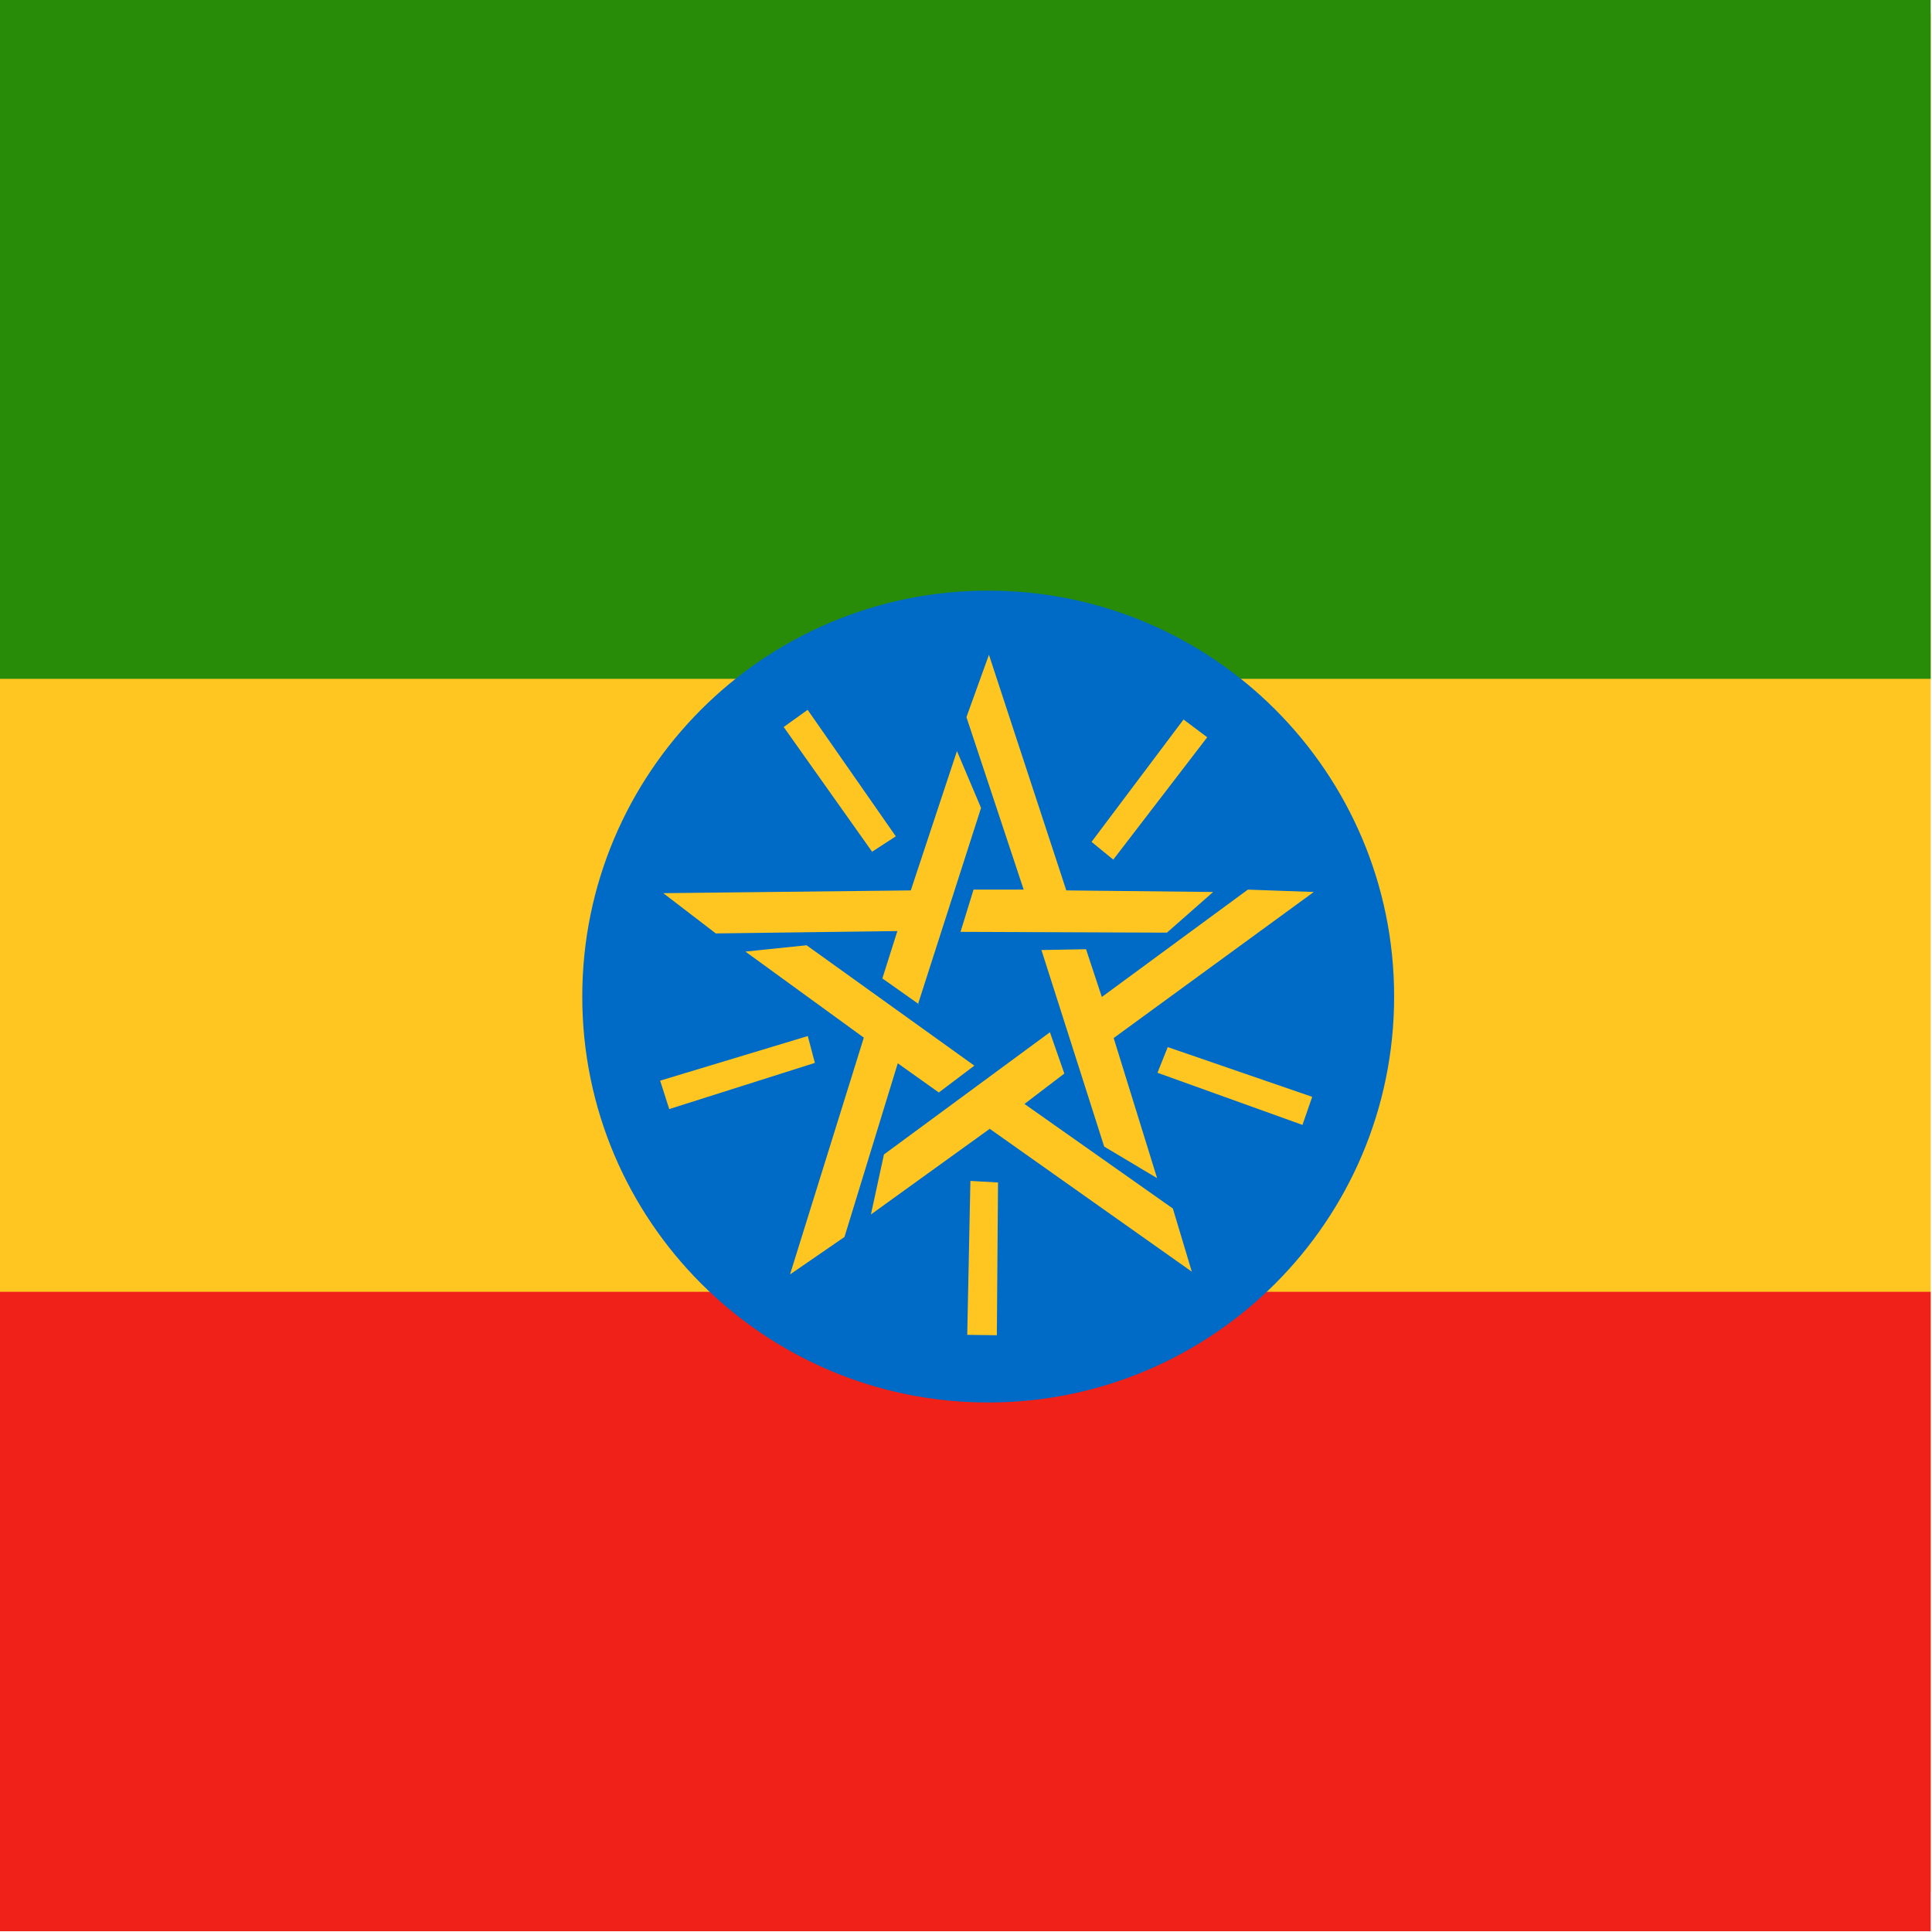
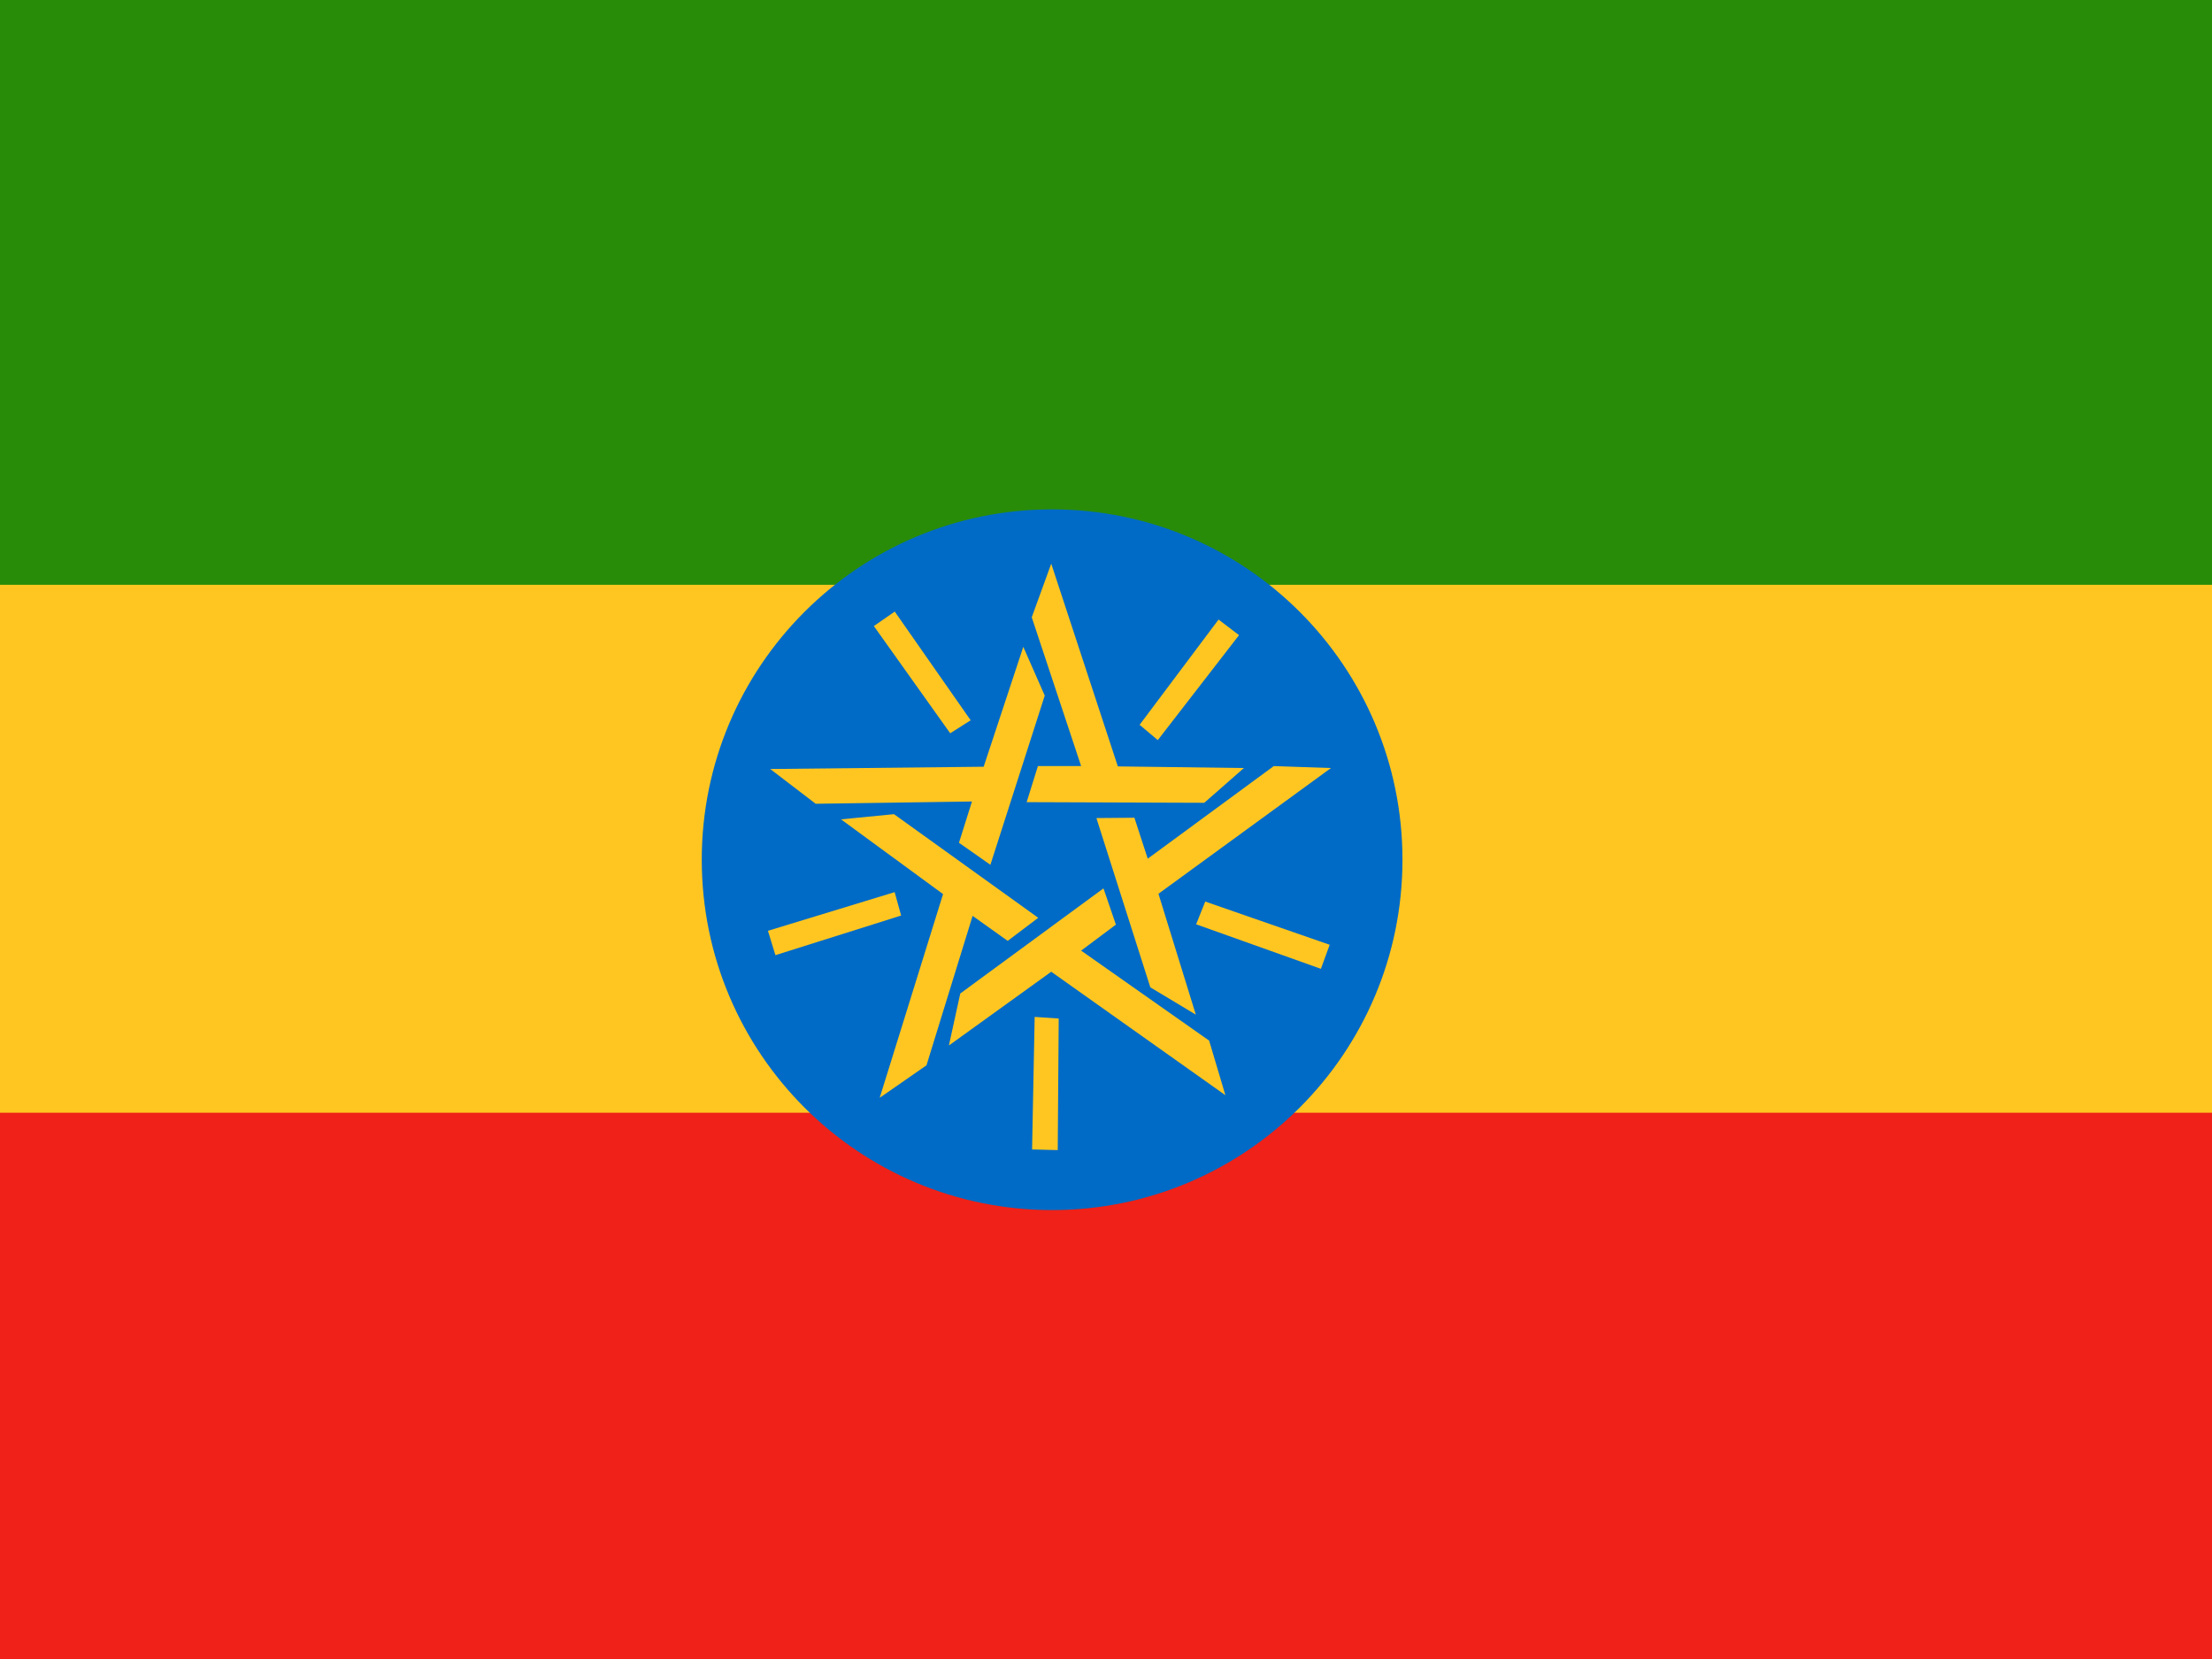
- <svg xmlns="http://www.w3.org/2000/svg" id="flag-icon-css-et" viewBox="0 0 512 512">
+ <svg xmlns="http://www.w3.org/2000/svg" id="flag-icon-css-et" viewBox="0 0 640 480">
  <defs>
    <clipPath id="a">
-       <path fill-opacity=".7" d="M229.3 6.3h489.3v489.3H229.3z" />
+       <path fill-opacity=".7" d="M-61.3 0h682.7v512H-61.3z" />
    </clipPath>
  </defs>
-   <g fill-rule="evenodd" stroke-width="1pt" clip-path="url(#a)" transform="translate(-240 -6.6) scale(1.046)">
-     <path fill="#ffc621" d="M2 9.7h991.8v475.9H1.9z" />
-     <path fill="#ef2118" d="M0 333.6h993.2v162H0z" />
-     <path fill="#298c08" d="M2 6.3h991.8v172H2z" />
-     <ellipse cx="534.2" cy="353" fill="#006bc6" rx="199.7" ry="199.7" transform="matrix(.515 0 0 .515 204.7 77)" />
-     <path fill="#ffc621" d="M434 186.2l-6 4.3 22.4 31.6 6-3.9-22.3-32zm28.2 74.5l-9.2-6.5 3.8-12-46 .6-13.3-10.2 62.7-.7 11.7-35.3L478 211l-16 49.8zm73.1-67.6l-6-4.5-23.3 31 5.5 4.5 23.8-31zm-62.5 49.3l3.3-10.7h12.7L474.3 188l5.7-15.8 19.6 59.7 37.2.4-11.7 10.3-52.3-.2zm86.6 49l2.5-7.2-36.6-12.6-2.6 6.5 36.7 13.2zm-66-44.4l11.2-.2 4 12.1 37-27.2 16.7.6-50.7 37 11 35.5-13.4-8-15.9-49.8zm-19 97.5l7.6.1.3-38.7-7-.4-.8 39zm21-76.8l3.7 10.6L489 286l37.6 26.5 4.8 16-51.2-36.2-30.1 21.7 3.3-15.2 42.1-31zm-98.7 12.4l2.3 7.2 36.9-11.7-1.8-6.8-37.4 11.3zm79.6-3.8l-9 6.8-10.4-7.4-13.5 44-13.8 9.5 18.7-60-30-21.8 15.5-1.6 42.5 30.5z" />
+   <g fill-rule="evenodd" stroke-width="1pt" clip-path="url(#a)" transform="translate(57.5) scale(.94)">
+     <path fill="#ffc621" d="M-238 3.5H800v498H-238z" />
+     <path fill="#ef2118" d="M-240 342.5H799.3V512H-240z" />
+     <path fill="#298c08" d="M-238 0H800v180H-238z" />
+     <ellipse cx="534.2" cy="353" fill="#006bc6" rx="199.7" ry="199.7" transform="matrix(.54 0 0 .54 -25.8 74)" />
+     <path fill="#ffc621" d="M214.3 188.2l-6.5 4.5 23.5 33 6.3-4-23.4-33.5zm29.4 78l-9.7-6.8 4-12.7-48.1.7-14-10.7 65.7-.7 12.2-36.9 6.6 15-16.7 52zm76.5-70.7l-6.3-4.8-24.3 32.4 5.6 4.7 25-32.3zM254.8 247l3.5-11.2h13.3L256.4 190l6-16.5 20.5 62.4 38.8.5-12.2 10.7-54.7-.2zm90.6 51.2l2.7-7.4-38.3-13.3-2.8 7 38.4 13.7zm-69.1-46.4l11.7-.1 4.1 12.6 38.8-28.5 17.6.6-53.1 38.7 11.5 37.2-14-8.4-16.6-52.1zm-19.8 102l7.9.2.3-40.5-7.4-.5-.8 40.9zm22-80.3l3.8 11.1-10.7 8 39.4 27.7 5 16.8-53.6-38-31.5 22.7 3.5-16 44-32.3zm-103.3 13l2.3 7.5 38.7-12.2-2-7.2-39 11.9zm83.2-4l-9.4 7.1-10.8-7.7-14.2 46-14.4 10 19.5-62.7-31.4-23 16.3-1.6 44.4 31.9z" />
  </g>
</svg>
